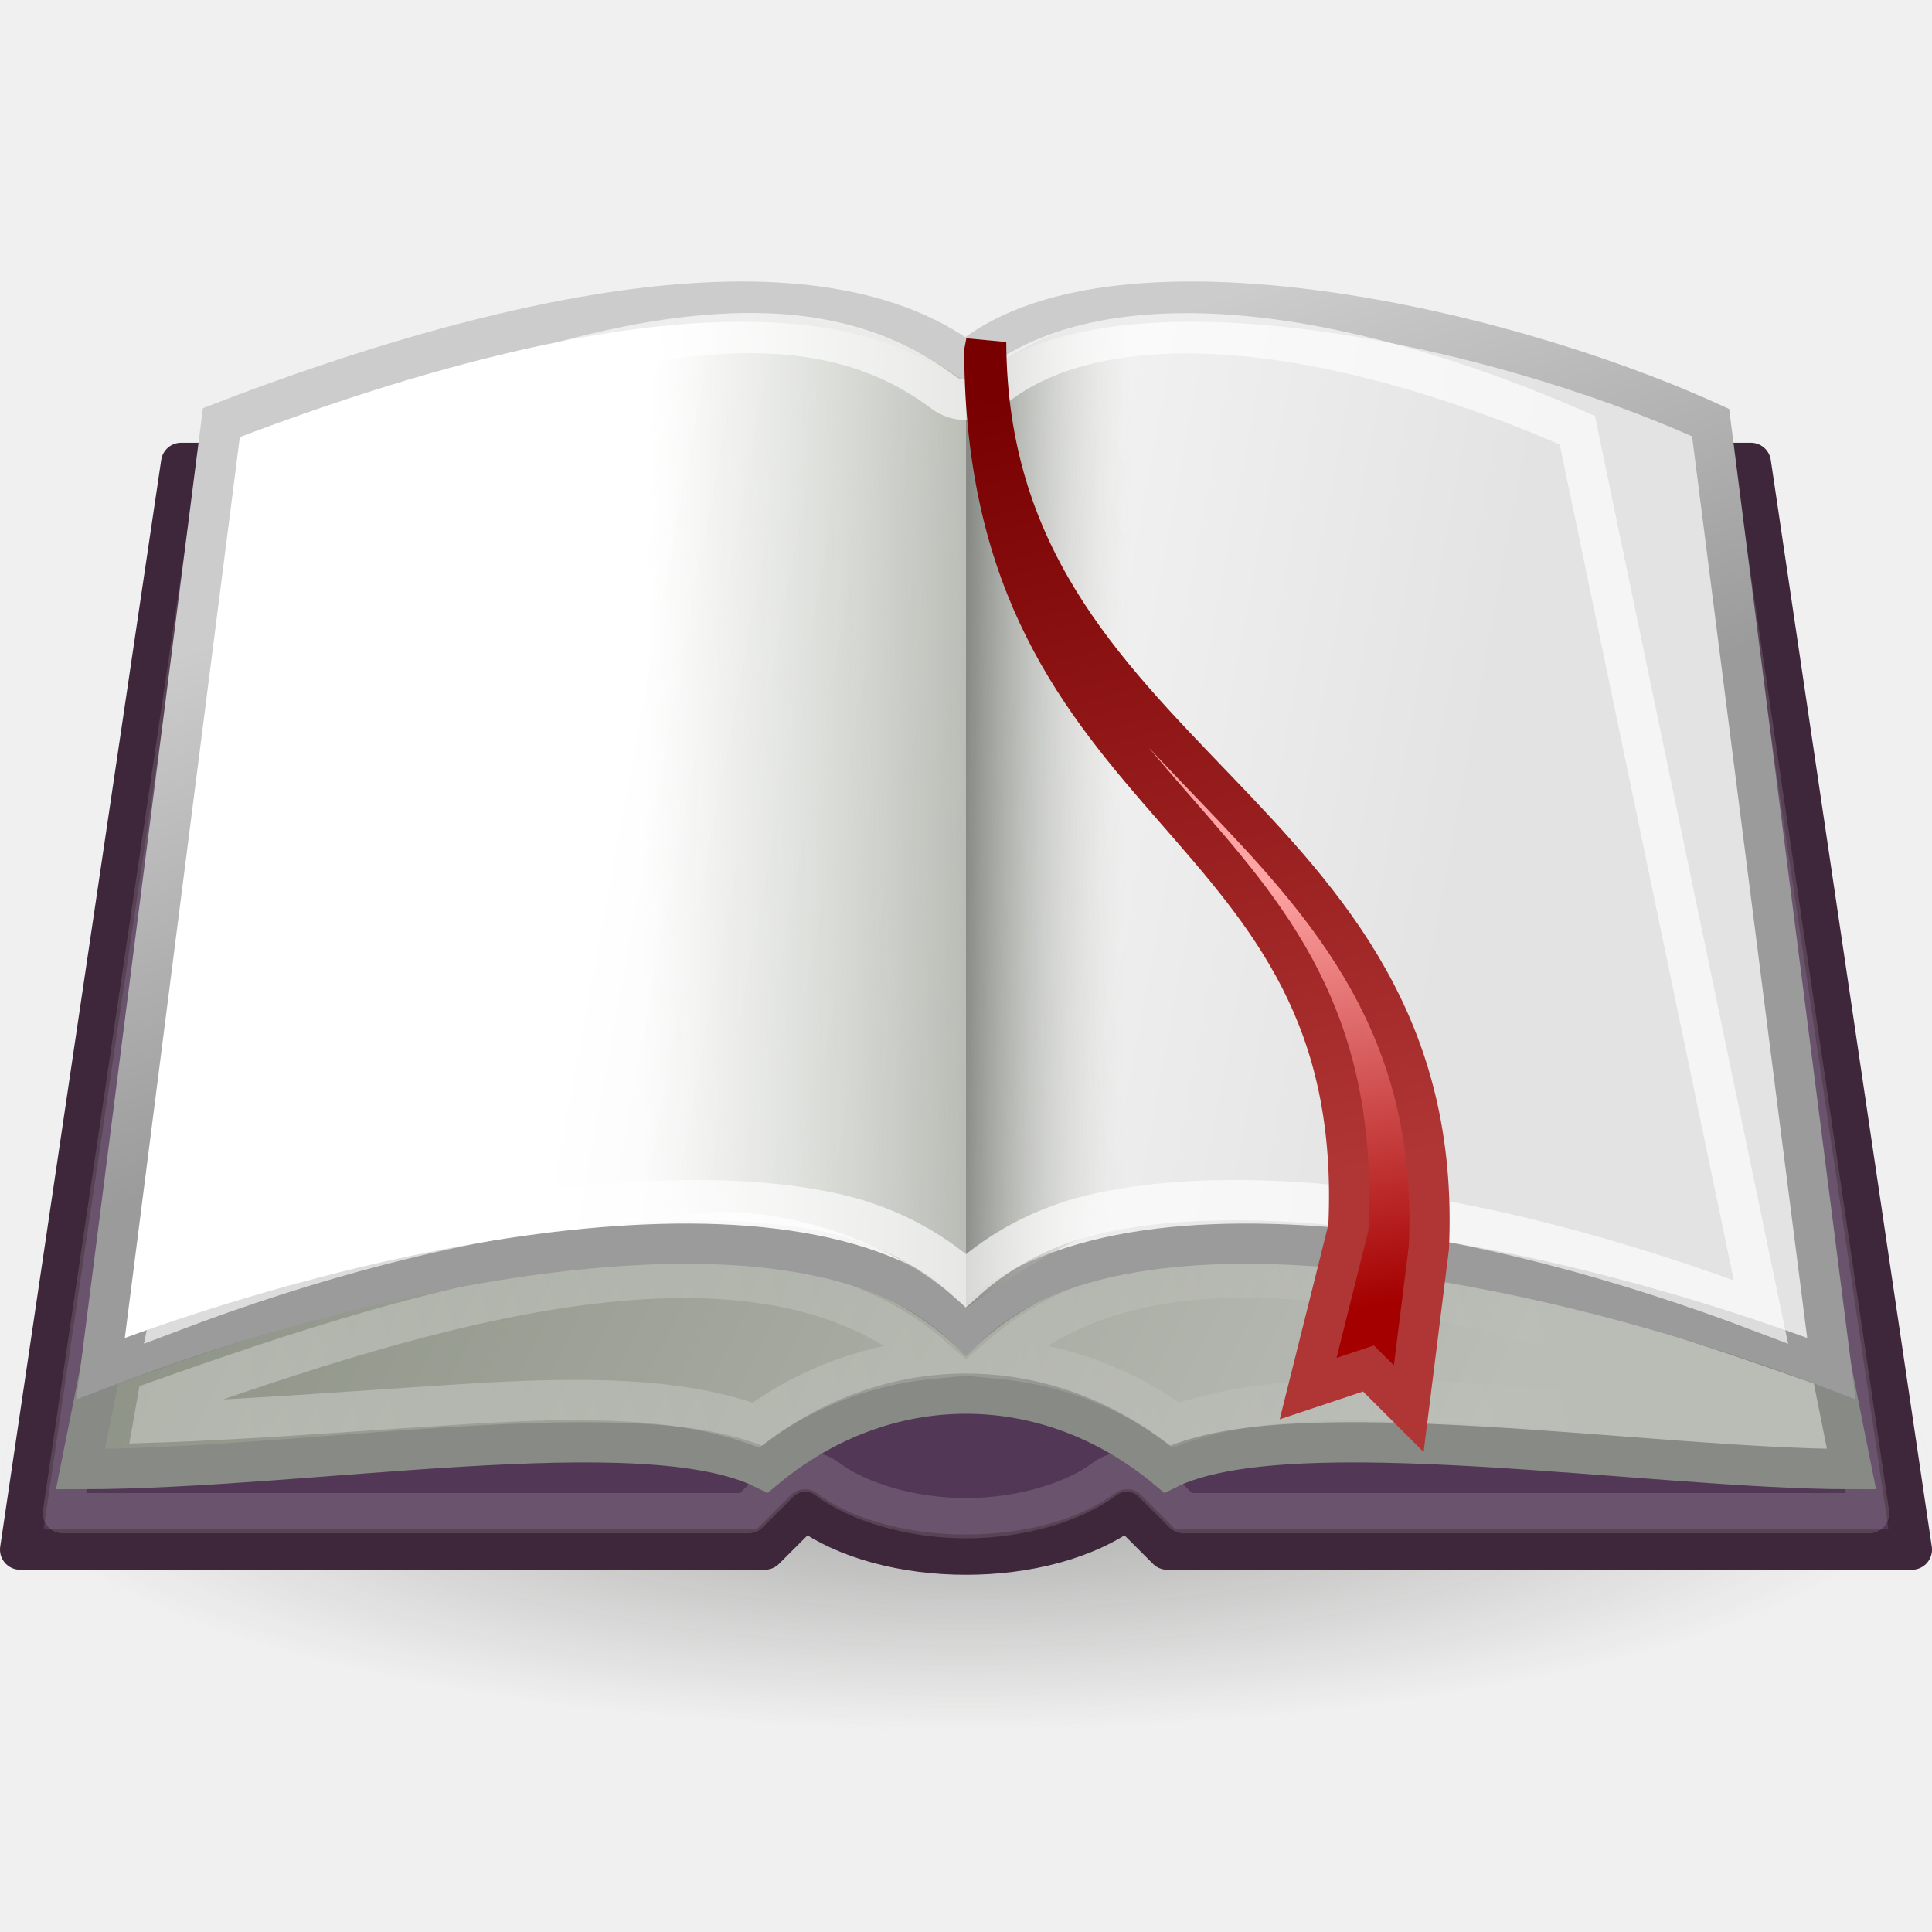
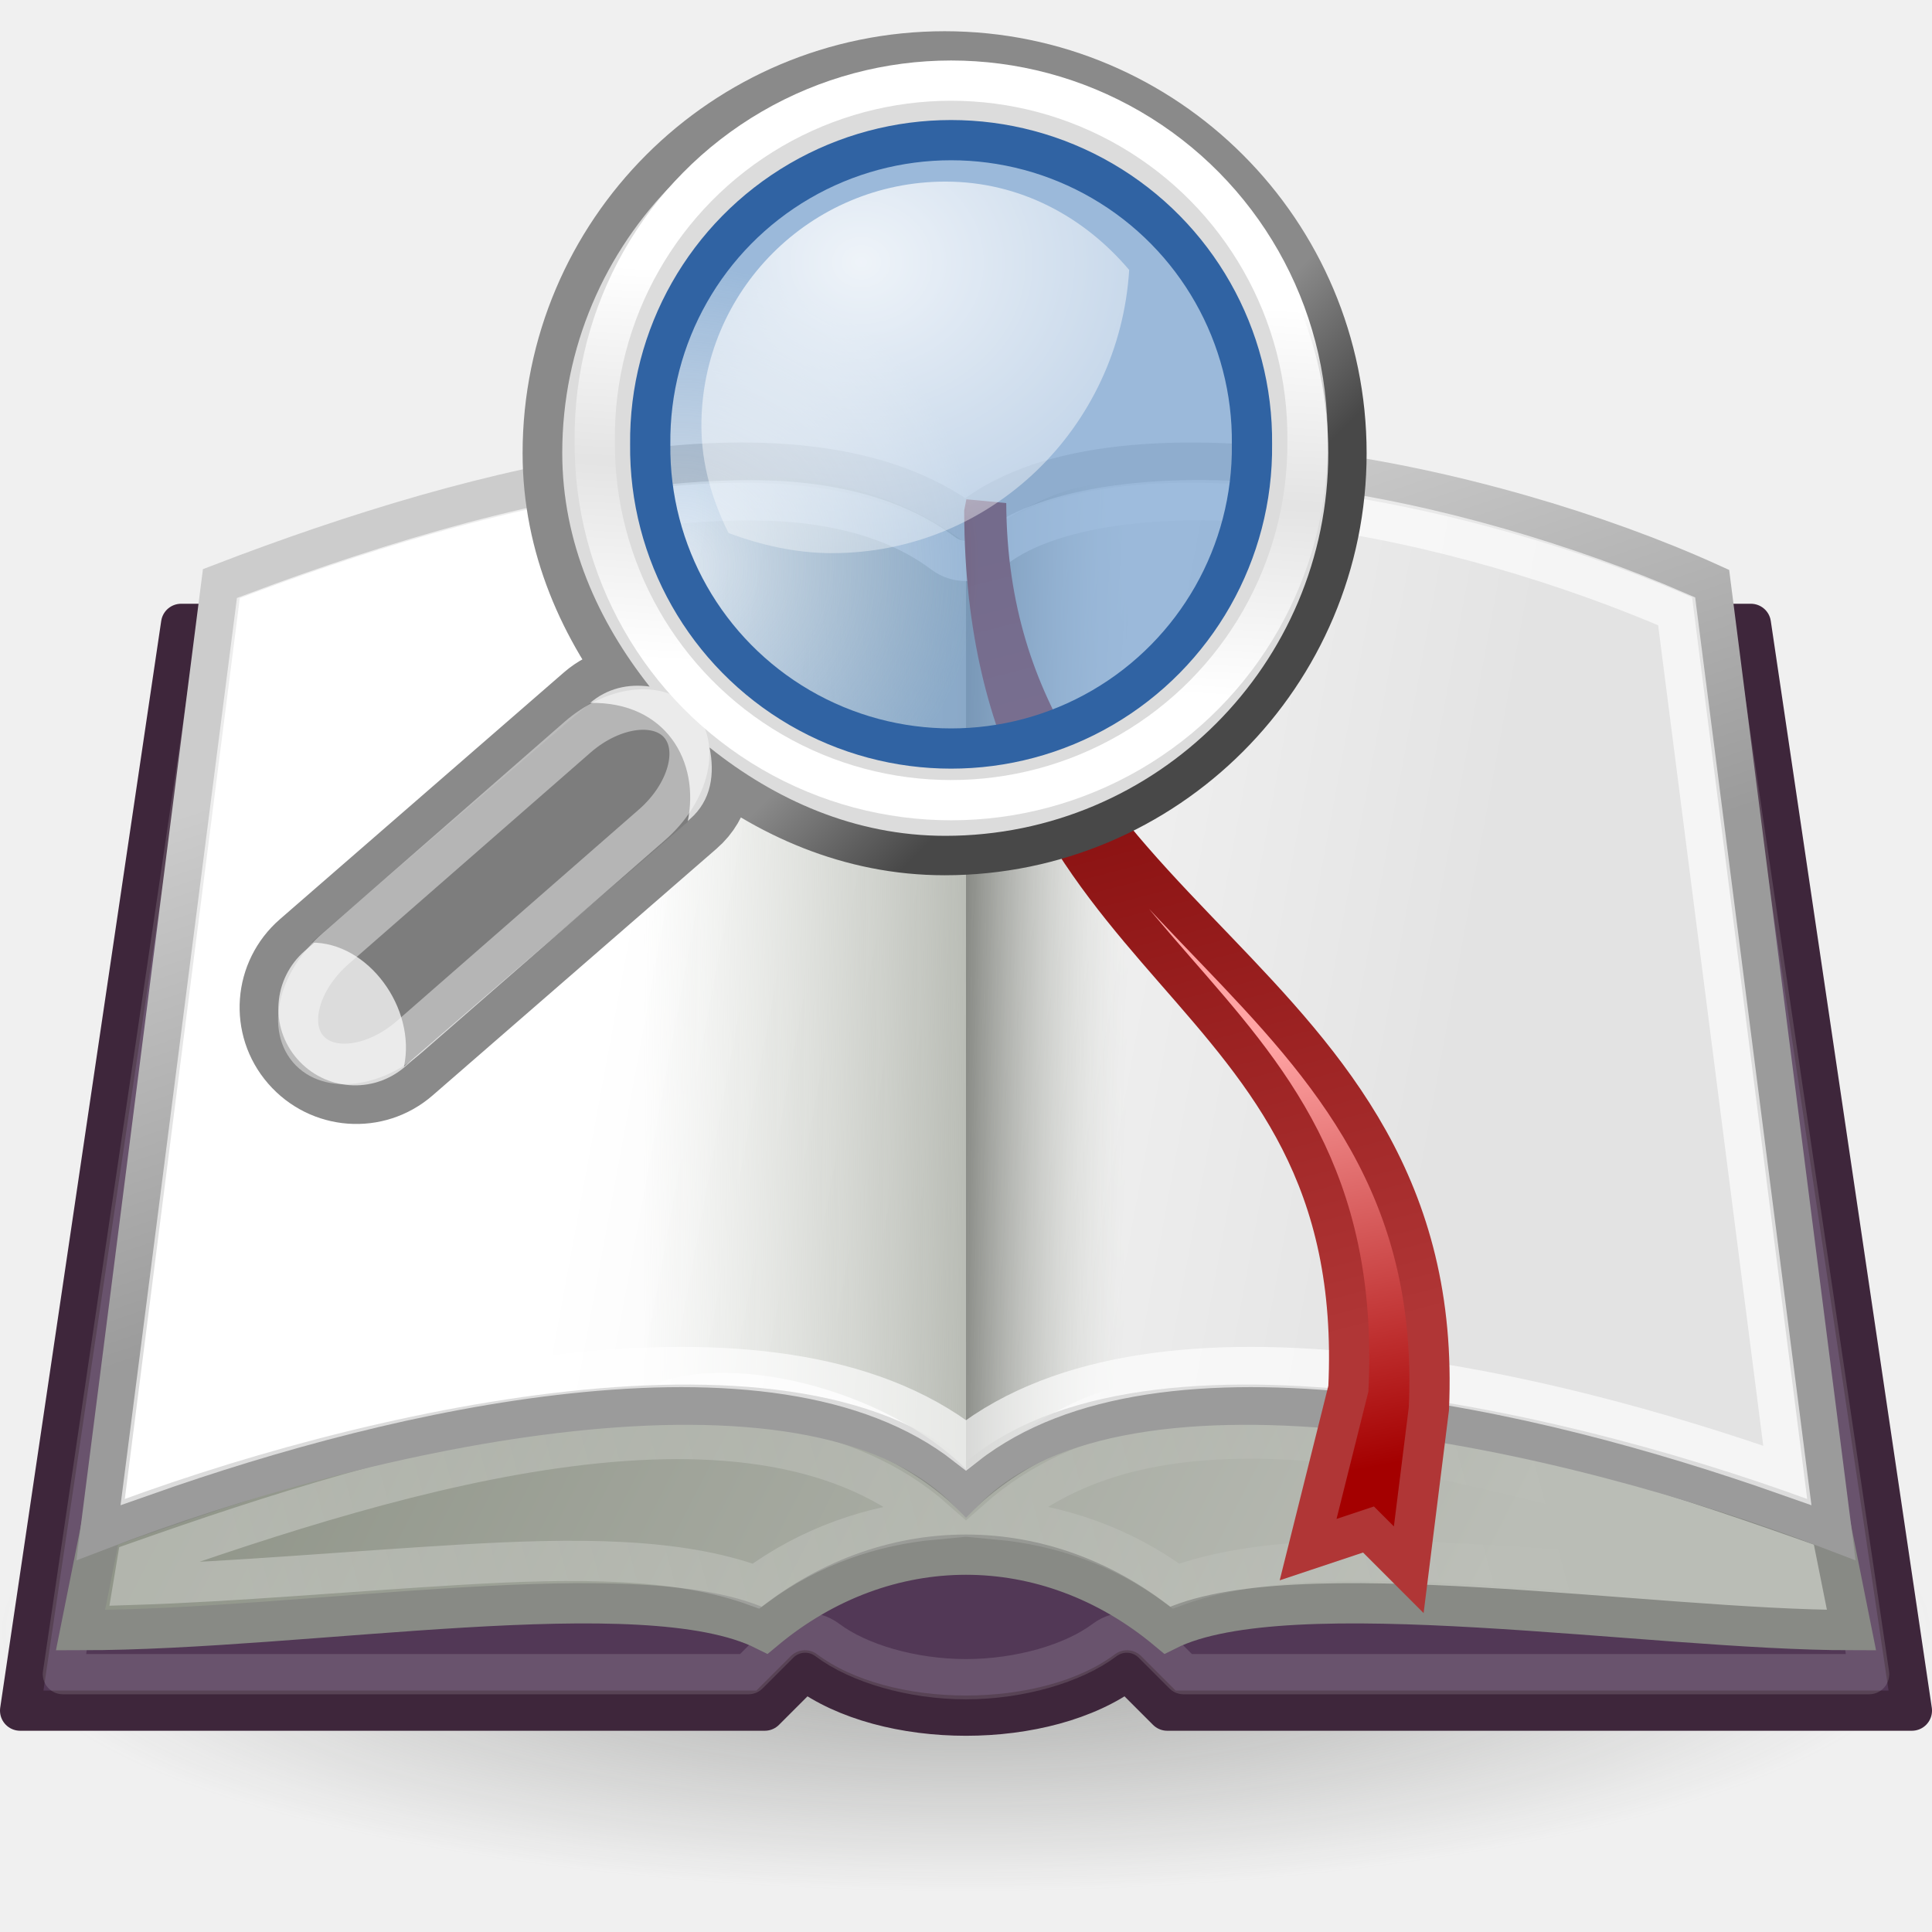
<svg xmlns="http://www.w3.org/2000/svg" xmlns:xlink="http://www.w3.org/1999/xlink" width="48" height="48" id="svg2" version="1.0">
  <defs id="defs4">
+     <radialGradient xlink:href="#linearGradient4467" id="radialGradient2738" gradientUnits="userSpaceOnUse" gradientTransform="matrix(2.592963,-7.7469e-24,-5.714443e-24,2.252104,-25.05976,-18.941)" cx="15.414" cy="13.078" fx="15.414" fy="13.078" r="6.656" />
+     <radialGradient xlink:href="#linearGradient4454" id="radialGradient2736" gradientUnits="userSpaceOnUse" gradientTransform="matrix(-1,0,0,1,43.352,5.882878e-16)" cx="18.241" cy="21.818" fx="18.241" fy="21.818" r="8.309" />
+     <linearGradient xlink:href="#linearGradient2366" id="linearGradient2734" gradientUnits="userSpaceOnUse" gradientTransform="matrix(-1,0,0,1,44.17827,-3.838079e-17)" x1="18.293" y1="13.602" x2="17.501" y2="25.743" />
+     <linearGradient xlink:href="#linearGradient4440" id="linearGradient2732" gradientUnits="userSpaceOnUse" gradientTransform="matrix(-1.334593,0,0,1.291292,55.15793,-7.460658)" x1="30.656" y1="34" x2="33.219" y2="31.062" />
+     <linearGradient xlink:href="#linearGradient2846" id="linearGradient2730" gradientUnits="userSpaceOnUse" gradientTransform="matrix(-1,0,0,1,48.18409,-6.22072e-15)" x1="27.366" y1="26.58" x2="31.336" y2="30.558" />
+     <linearGradient id="linearGradient4467">
+       <stop id="stop4469" offset="0" style="stop-color:#ffffff;stop-opacity:1;" />
+       <stop id="stop4471" offset="1" style="stop-color:#ffffff;stop-opacity:0.248;" />
+     </linearGradient>
+     <linearGradient id="linearGradient4454">
+       <stop id="stop4456" offset="0" style="stop-color:#729fcf;stop-opacity:0.208;" />
+       <stop id="stop4458" offset="1" style="stop-color:#729fcf;stop-opacity:0.676;" />
+     </linearGradient>
+     <linearGradient id="linearGradient2366">
+       <stop style="stop-color:#ffffff;stop-opacity:1;" offset="0" id="stop2368" />
+       <stop id="stop2374" offset="0.5" style="stop-color:#ffffff;stop-opacity:0.219;" />
+       <stop style="stop-color:#ffffff;stop-opacity:1;" offset="1" id="stop2370" />
+     </linearGradient>
+     <linearGradient id="linearGradient4440">
+       <stop id="stop4442" offset="0" style="stop-color:#7d7d7d;stop-opacity:1;" />
+       <stop style="stop-color:#b1b1b1;stop-opacity:1;" offset="0.5" id="stop4448" />
+       <stop id="stop4444" offset="1" style="stop-color:#686868;stop-opacity:1;" />
+     </linearGradient>
+     <linearGradient id="linearGradient2846">
+       <stop style="stop-color:#8a8a8a;stop-opacity:1;" offset="0" id="stop2848" />
+       <stop style="stop-color:#484848;stop-opacity:1;" offset="1" id="stop2850" />
+     </linearGradient>
+     <linearGradient id="linearGradient4477">
+       <stop id="stop4479" offset="0" style="stop-color:#000000;stop-opacity:1;" />
+       <stop id="stop4481" offset="1" style="stop-color:#000000;stop-opacity:0;" />
+     </linearGradient>
    <linearGradient id="linearGradient2309">
      <stop style="stop-color:#ffffff;stop-opacity:1;" offset="0" id="stop2311" />
      <stop style="stop-color:#ffffff;stop-opacity:0;" offset="1" id="stop2313" />
    </linearGradient>
    <linearGradient id="linearGradient2301">
      <stop style="stop-color:#790000;stop-opacity:1" offset="0" id="stop2303" />
      <stop style="stop-color:#b03636;stop-opacity:1" offset="1" id="stop2305" />
    </linearGradient>
    <linearGradient id="linearGradient2286">
      <stop style="stop-color:#555753" offset="0" id="stop2288" />
      <stop style="stop-color:#555753;stop-opacity:0" offset="1" id="stop2290" />
    </linearGradient>
    <linearGradient id="linearGradient2276">
      <stop style="stop-color:#babdb6;stop-opacity:1;" offset="0" id="stop2278" />
      <stop style="stop-color:#8f9488;stop-opacity:1" offset="1" id="stop2280" />
    </linearGradient>
    <linearGradient id="linearGradient2258">
      <stop style="stop-color:#ffa4a4;stop-opacity:1" offset="0" id="stop2260" />
      <stop style="stop-color:#a40000" offset="1" id="stop2262" />
    </linearGradient>
    <linearGradient id="linearGradient2235">
      <stop style="stop-color:#cccccc;stop-opacity:1" offset="0" id="stop2237" />
      <stop style="stop-color:#9b9b9b;stop-opacity:1" offset="1" id="stop2239" />
    </linearGradient>
    <linearGradient id="linearGradient2229">
      <stop style="stop-color:#888a85" offset="0" id="stop2231" />
      <stop style="stop-color:#d3d7cf;stop-opacity:0;" offset="1" id="stop2233" />
    </linearGradient>
    <linearGradient id="linearGradient2221">
      <stop id="stop2223" offset="0" style="stop-color:#babdb6" />
      <stop id="stop2225" offset="1" style="stop-color:#d3d7cf;stop-opacity:0;" />
    </linearGradient>
    <linearGradient id="linearGradient2184">
      <stop style="stop-color:#ffffff;stop-opacity:1;" offset="0" id="stop2186" />
      <stop style="stop-color:#e3e3e3;stop-opacity:1" offset="1" id="stop2188" />
    </linearGradient>
-     <linearGradient xlink:href="#linearGradient2229" id="linearGradient2211" x1="24" y1="19.506" x2="19.982" y2="19.55" gradientUnits="userSpaceOnUse" gradientTransform="matrix(-1,0,0,1,48,0)" />
-     <linearGradient xlink:href="#linearGradient2221" id="linearGradient2219" x1="24" y1="19.997" x2="32" y2="19.906" gradientUnits="userSpaceOnUse" gradientTransform="matrix(-1,0,0,1,48,0)" />
-     <linearGradient xlink:href="#linearGradient2184" id="linearGradient2245" gradientUnits="userSpaceOnUse" x1="15.714" y1="16.829" x2="36.482" y2="20.668" />
-     <linearGradient xlink:href="#linearGradient2235" id="linearGradient2247" gradientUnits="userSpaceOnUse" x1="19.941" y1="10.919" x2="24" y2="22.751" />
-     <linearGradient xlink:href="#linearGradient2258" id="linearGradient2264" x1="32.795" y1="21.696" x2="34.795" y2="32.321" gradientUnits="userSpaceOnUse" />
-     <linearGradient xlink:href="#linearGradient2276" id="linearGradient2282" x1="37.536" y1="34.196" x2="9.929" y2="20.089" gradientUnits="userSpaceOnUse" />
-     <radialGradient xlink:href="#linearGradient2286" id="radialGradient2292" cx="24" cy="36.75" fx="24" fy="36.75" r="22.5" gradientTransform="matrix(1,0,0,0.3,-3.16587e-17,25.725)" gradientUnits="userSpaceOnUse" />
-     <linearGradient xlink:href="#linearGradient2301" id="linearGradient2307" x1="23.955" y1="10.009" x2="29.214" y2="30.277" gradientUnits="userSpaceOnUse" />
-     <linearGradient xlink:href="#linearGradient2309" id="linearGradient2315" x1="6.723" y1="37.683" x2="37.805" y2="29.097" gradientUnits="userSpaceOnUse" />
+     <radialGradient xlink:href="#linearGradient4477" id="radialGradient7516" gradientUnits="userSpaceOnUse" gradientTransform="matrix(1,0,0,0.237968,-1.864568e-14,28.93278)" cx="24.13" cy="37.968" fx="24.13" fy="37.968" r="16.529" />
+     <linearGradient xlink:href="#linearGradient2846" id="linearGradient7518" gradientUnits="userSpaceOnUse" x1="27.366" y1="26.58" x2="31.336" y2="30.558" />
+     <linearGradient xlink:href="#linearGradient4440" id="linearGradient7520" gradientUnits="userSpaceOnUse" gradientTransform="matrix(1.334593,0,0,1.291292,-6.973842,-7.460658)" x1="30.656" y1="34" x2="33.219" y2="31.062" />
+     <linearGradient xlink:href="#linearGradient2366" id="linearGradient7522" gradientUnits="userSpaceOnUse" x1="18.293" y1="13.602" x2="17.501" y2="25.743" />
+     <radialGradient xlink:href="#linearGradient4454" id="radialGradient7524" gradientUnits="userSpaceOnUse" cx="18.241" cy="21.818" fx="18.241" fy="21.818" r="8.309" />
+     <radialGradient xlink:href="#linearGradient4467" id="radialGradient7526" gradientUnits="userSpaceOnUse" gradientTransform="matrix(2.592963,-7.7469e-24,-5.714443e-24,2.252104,-25.05975,-18.941)" cx="15.414" cy="13.078" fx="15.414" fy="13.078" r="6.656" />
+     <radialGradient xlink:href="#linearGradient2286" id="radialGradient7540" gradientUnits="userSpaceOnUse" gradientTransform="matrix(1,0,0,0.3,-3.16587e-17,25.725)" cx="24" cy="36.75" fx="24" fy="36.75" r="22.5" />
+     <linearGradient xlink:href="#linearGradient2276" id="linearGradient7542" gradientUnits="userSpaceOnUse" x1="37.536" y1="34.196" x2="9.929" y2="20.089" />
+     <linearGradient xlink:href="#linearGradient2309" id="linearGradient7544" gradientUnits="userSpaceOnUse" x1="6.723" y1="37.683" x2="37.805" y2="29.097" />
+     <linearGradient xlink:href="#linearGradient2184" id="linearGradient7546" gradientUnits="userSpaceOnUse" x1="15.714" y1="16.829" x2="36.482" y2="20.668" />
+     <linearGradient xlink:href="#linearGradient2235" id="linearGradient7548" gradientUnits="userSpaceOnUse" x1="19.941" y1="10.919" x2="24" y2="22.751" />
+     <linearGradient xlink:href="#linearGradient2221" id="linearGradient7550" gradientUnits="userSpaceOnUse" gradientTransform="matrix(-1,0,0,1,48,0)" x1="24" y1="19.997" x2="32" y2="19.906" />
+     <linearGradient xlink:href="#linearGradient2229" id="linearGradient7552" gradientUnits="userSpaceOnUse" gradientTransform="matrix(-1,0,0,1,48,0)" x1="24" y1="19.506" x2="19.982" y2="19.55" />
+     <linearGradient xlink:href="#linearGradient2258" id="linearGradient7554" gradientUnits="userSpaceOnUse" x1="32.795" y1="21.696" x2="34.795" y2="32.321" />
+     <linearGradient xlink:href="#linearGradient2301" id="linearGradient7556" gradientUnits="userSpaceOnUse" x1="23.955" y1="10.009" x2="29.214" y2="30.277" />
  </defs>
  <g id="layer1">
-     <path style="opacity:0.502;color:#000000;fill:url(#radialGradient2292);fill-opacity:1;fill-rule:nonzero;stroke:none;stroke-width:1;stroke-linecap:round;stroke-linejoin:miter;marker:none;marker-start:none;marker-mid:none;marker-end:none;stroke-miterlimit:4;stroke-dasharray:none;stroke-dashoffset:17.85;stroke-opacity:1;visibility:visible;display:block;overflow:visible" id="path2284" d="M 46.5 36.75 A 22.5 6.75 0 1 1  1.5,36.75 A 22.5 6.75 0 1 1  46.5 36.75 z" transform="matrix(1.066667,0,0,0.962963,-1.600001,1.111111)" />
-     <path style="color:#000000;fill:#523856;fill-opacity:1;fill-rule:nonzero;stroke:#3e263b;stroke-width:1;stroke-linecap:round;stroke-linejoin:round;marker:none;marker-start:none;marker-mid:none;marker-end:none;stroke-miterlimit:4;stroke-dasharray:none;stroke-dashoffset:17.85;stroke-opacity:1;visibility:visible;display:block;overflow:visible" d="M 4.5,11.5 L 43.5,11.5 L 47.5,38.5 L 29,38.5 L 28,37.5 C 26,39 22,39 20,37.5 L 19,38.5 L 0.5,38.5 L 4.5,11.5 z " id="rect1304" />
-     <path xlink:href="#rect1304" style="opacity:0.133;color:#000000;fill:none;fill-opacity:1;fill-rule:nonzero;stroke:#ffffff;stroke-width:1;stroke-linecap:round;stroke-linejoin:round;marker:none;marker-start:none;marker-mid:none;marker-end:none;stroke-miterlimit:4;stroke-dasharray:none;stroke-dashoffset:17.85;stroke-opacity:1;visibility:visible;display:block;overflow:visible" id="path2274" d="M 5.281,12.406 L 1.562,37.594 L 18.594,37.594 L 19.344,36.844 C 19.667,36.507 20.191,36.467 20.562,36.75 C 21.327,37.324 22.653,37.719 24,37.719 C 25.347,37.719 26.673,37.324 27.438,36.75 C 27.809,36.467 28.333,36.507 28.656,36.844 L 29.406,37.594 L 46.438,37.594 L 42.719,12.406 L 5.281,12.406 z " />
-     <path style="fill:url(#linearGradient2282);fill-opacity:1.0;fill-rule:evenodd;stroke:#888a85;stroke-width:1;stroke-linecap:butt;stroke-linejoin:miter;stroke-miterlimit:4;stroke-dasharray:none;stroke-opacity:1" d="M 2,36.5 C 7.667,36.5 16,35 19,36.5 C 22,34 26,34 29,36.5 C 32,35 41,36.5 46,36.5 L 45.5,34 C 38.5,31.5 29,28.5 24,33 C 19,28.5 9.5,31.5 2.5,34 L 2,36.5 z " id="path2180" />
-     <path xlink:href="#path2180" style="opacity:0.302;fill:none;fill-opacity:1;fill-rule:evenodd;stroke:url(#linearGradient2315);stroke-width:1;stroke-linecap:butt;stroke-linejoin:miter;stroke-miterlimit:4;stroke-dasharray:none;stroke-opacity:1" id="path2266" d="M 14.375,31.938 C 10.963,32.392 7.261,33.622 3.906,34.812 L 3.812,35.344 C 6.298,35.263 9.048,35.038 11.688,34.875 C 14.462,34.704 16.881,34.712 18.781,35.406 C 20.133,34.41 21.662,33.894 23.219,33.75 C 21.043,31.831 17.942,31.462 14.375,31.938 z M 28.625,31.938 C 27.146,32.213 25.86,32.798 24.781,33.75 C 26.338,33.894 27.867,34.41 29.219,35.406 C 31.164,34.697 33.705,34.704 36.562,34.875 C 39.261,35.037 41.92,35.261 44.188,35.344 L 44.094,34.812 C 40.739,33.622 37.037,32.392 33.625,31.938 C 31.827,31.698 30.129,31.657 28.625,31.938 z " />
-     <path style="fill:url(#linearGradient2245);fill-opacity:1;fill-rule:evenodd;stroke:url(#linearGradient2247);stroke-width:1;stroke-linecap:butt;stroke-linejoin:miter;stroke-miterlimit:4;stroke-dasharray:none;stroke-opacity:1" d="M 2.5,34 C 9,31.5 20,29 24,33 C 28,29 39,31.5 45.5,34 L 42.5,10.5 C 37,8 27.5,6 24,9 C 20,6 12,8 5.5,10.5 L 2.5,34 z " id="path2182" />
-     <path style="color:#000000;fill:url(#linearGradient2219);fill-opacity:1.0;fill-rule:nonzero;stroke:none;stroke-width:1;stroke-linecap:round;stroke-linejoin:miter;marker:none;marker-start:none;marker-mid:none;marker-end:none;stroke-miterlimit:4;stroke-dashoffset:17.85;stroke-opacity:1;visibility:visible;display:block;overflow:visible" d="M 24,9.5 C 22,8 19.5,7.5 16,8 L 16,30.5 C 18,29.5 22,30.5 24,32.5 L 24,9.5 z " id="rect2192" />
-     <path style="color:#000000;fill:url(#linearGradient2211);fill-opacity:1;fill-rule:nonzero;stroke:none;stroke-width:1;stroke-linecap:round;stroke-linejoin:miter;marker:none;marker-start:none;marker-mid:none;marker-end:none;stroke-miterlimit:4;stroke-dashoffset:17.85;stroke-opacity:1;visibility:visible;display:block;overflow:visible" d="M 24,9.5 C 25.221,8.804 26.328,7.907 28,8 L 29,30.5 C 27.5,30 25.5,31.5 24,32.5 L 24,9.5 z " id="path2195" />
-     <path xlink:href="#path2182" style="opacity:0.651;fill:none;fill-opacity:1;fill-rule:evenodd;stroke:#ffffff;stroke-width:1;stroke-linecap:butt;stroke-linejoin:miter;stroke-miterlimit:4;stroke-dasharray:none;stroke-opacity:1" id="path2243" d="M 17.031,8.375 C 14.612,8.656 11.828,9.562 8.781,10.719 L 4.25,32.594 C 7.557,31.339 11.345,30.271 14.906,29.938 C 16.969,29.744 18.928,29.769 20.625,30.125 C 21.963,30.406 23.092,31.004 24,31.812 C 24.908,31.004 26.037,30.406 27.375,30.125 C 29.072,29.769 31.031,29.744 33.094,29.938 C 36.655,30.271 40.443,31.339 43.75,32.594 L 39.188,10.688 C 36.612,9.558 33.751,8.657 31.156,8.375 C 28.421,8.078 26.053,8.468 24.594,9.719 C 24.263,9.997 23.783,10.01 23.438,9.75 C 21.66,8.417 19.572,8.08 17.031,8.375 z " />
-     <path style="fill:url(#linearGradient2264);fill-opacity:1.0;fill-rule:evenodd;stroke:url(#linearGradient2307);stroke-width:1;stroke-linecap:square;stroke-linejoin:miter;stroke-opacity:1;stroke-miterlimit:4;stroke-dasharray:none" d="M 24.455,8.732 C 24.5,20.5 34,20 33.5,30.5 L 32.5,34.5 L 34,34 L 35,35 L 35.5,31 C 36,20 24.545,19.089 24.5,8.5 L 24.455,8.732 z " id="path2227" />
+     <g id="g7528" transform="translate(0,4)">
+       <path transform="matrix(1.066667,0,0,0.962963,-1.600001,1.111111)" d="M 46.5 36.75 A 22.5 6.75 0 1 1  1.5,36.75 A 22.5 6.75 0 1 1  46.5 36.75 z" id="path2284" style="opacity:0.502;color:#000000;fill:url(#radialGradient7540);fill-opacity:1;fill-rule:nonzero;stroke:none;stroke-width:1;stroke-linecap:round;stroke-linejoin:miter;marker:none;marker-start:none;marker-mid:none;marker-end:none;stroke-miterlimit:4;stroke-dasharray:none;stroke-dashoffset:17.85;stroke-opacity:1;visibility:visible;display:block;overflow:visible" />
+       <path id="rect1304" d="M 4.5,11.5 L 43.5,11.5 L 47.5,38.5 L 29,38.5 L 28,37.5 C 26,39 22,39 20,37.5 L 19,38.5 L 0.5,38.5 L 4.5,11.5 z " style="color:#000000;fill:#523856;fill-opacity:1;fill-rule:nonzero;stroke:#3e263b;stroke-width:1;stroke-linecap:round;stroke-linejoin:round;marker:none;marker-start:none;marker-mid:none;marker-end:none;stroke-miterlimit:4;stroke-dasharray:none;stroke-dashoffset:17.85;stroke-opacity:1;visibility:visible;display:block;overflow:visible" />
+       <path d="M 5.281,12.406 L 1.562,37.594 L 18.594,37.594 L 19.344,36.844 C 19.667,36.507 20.191,36.467 20.562,36.75 C 21.327,37.324 22.653,37.719 24,37.719 C 25.347,37.719 26.673,37.324 27.438,36.75 C 27.809,36.467 28.333,36.507 28.656,36.844 L 29.406,37.594 L 46.438,37.594 L 42.719,12.406 L 5.281,12.406 z " id="path2274" style="opacity:0.133;color:#000000;fill:none;fill-opacity:1;fill-rule:nonzero;stroke:#ffffff;stroke-width:1;stroke-linecap:round;stroke-linejoin:round;marker:none;marker-start:none;marker-mid:none;marker-end:none;stroke-miterlimit:4;stroke-dasharray:none;stroke-dashoffset:17.85;stroke-opacity:1;visibility:visible;display:block;overflow:visible" xlink:href="#rect1304" />
+       <path id="path2180" d="M 2,36.5 C 7.667,36.5 16,35 19,36.5 C 22,34 26,34 29,36.5 C 32,35 41,36.5 46,36.5 L 45.5,34 C 38.5,31.5 29,28.5 24,33 C 19,28.5 9.5,31.5 2.5,34 L 2,36.5 z " style="fill:url(#linearGradient7542);fill-opacity:1;fill-rule:evenodd;stroke:#888a85;stroke-width:1;stroke-linecap:butt;stroke-linejoin:miter;stroke-miterlimit:4;stroke-dasharray:none;stroke-opacity:1" />
+       <path d="M 14.125,31.938 C 10.588,32.394 6.767,33.624 3.406,34.812 L 3.312,35.375 C 5.835,35.295 8.679,35.038 11.438,34.875 C 14.332,34.704 16.847,34.699 18.781,35.406 C 20.133,34.41 21.662,33.894 23.219,33.75 C 21.053,31.841 17.82,31.461 14.125,31.938 z M 28.688,31.938 C 27.16,32.215 25.855,32.803 24.781,33.75 C 26.338,33.894 27.867,34.41 29.219,35.406 C 31.198,34.685 33.835,34.703 36.812,34.875 C 39.63,35.038 42.386,35.263 44.688,35.344 L 44.594,34.812 C 41.233,33.624 37.412,32.394 33.875,31.938 C 32.012,31.697 30.24,31.656 28.688,31.938 z " id="path2266" style="opacity:0.302;fill:none;fill-opacity:1;fill-rule:evenodd;stroke:url(#linearGradient7544);stroke-width:1;stroke-linecap:butt;stroke-linejoin:miter;stroke-miterlimit:4;stroke-dasharray:none;stroke-opacity:1" xlink:href="#path2180" />
+       <path id="path2182" d="M 2.5,34 C 9,31.5 20,29 24,33 C 28,29 39,31.5 45.5,34 L 42.5,10.5 C 37,8 27.5,6 24,9 C 20,6 12,8 5.5,10.5 L 2.5,34 z " style="fill:url(#linearGradient7546);fill-opacity:1;fill-rule:evenodd;stroke:url(#linearGradient7548);stroke-width:1;stroke-linecap:butt;stroke-linejoin:miter;stroke-miterlimit:4;stroke-dasharray:none;stroke-opacity:1" />
+       <path id="rect2192" d="M 24,9.5 C 22,8 19.5,7.5 16,8 L 16,30.5 C 18,29.5 22,30.5 24,32.5 L 24,9.5 z " style="color:#000000;fill:url(#linearGradient7550);fill-opacity:1;fill-rule:nonzero;stroke:none;stroke-width:1;stroke-linecap:round;stroke-linejoin:miter;marker:none;marker-start:none;marker-mid:none;marker-end:none;stroke-miterlimit:4;stroke-dashoffset:17.85;stroke-opacity:1;visibility:visible;display:block;overflow:visible" />
+       <path id="path2195" d="M 24,9.5 C 25.221,8.804 26.328,7.907 28,8 L 29,30.5 C 27.5,30 25.5,31.5 24,32.5 L 24,9.5 z " style="color:#000000;fill:url(#linearGradient7552);fill-opacity:1;fill-rule:nonzero;stroke:none;stroke-width:1;stroke-linecap:round;stroke-linejoin:miter;marker:none;marker-start:none;marker-mid:none;marker-end:none;stroke-miterlimit:4;stroke-dashoffset:17.85;stroke-opacity:1;visibility:visible;display:block;overflow:visible" />
+       <path d="M 17,8.5 C 13.687,8.771 9.831,9.91 6.344,11.219 L 3.594,32.656 C 6.716,31.556 10.447,30.518 14.094,30.125 C 17.943,29.71 21.586,30.02 24,31.906 C 26.414,30.02 30.057,29.71 33.906,30.125 C 37.553,30.518 41.284,31.556 44.406,32.656 L 41.656,11.188 C 39.042,10.054 35.59,8.996 32.375,8.594 C 28.988,8.17 25.951,8.555 24.594,9.719 C 24.263,9.997 23.783,10.01 23.438,9.75 C 22.597,9.119 21.523,8.711 20.219,8.531 C 19.242,8.396 18.156,8.405 17,8.5 z " id="path2243" style="opacity:0.651;fill:none;fill-opacity:1;fill-rule:evenodd;stroke:#ffffff;stroke-width:1;stroke-linecap:butt;stroke-linejoin:miter;stroke-miterlimit:4;stroke-dasharray:none;stroke-opacity:1" xlink:href="#path2182" />
+       <path id="path2227" d="M 24.455,8.732 C 24.5,20.5 34,20 33.5,30.5 L 32.5,34.5 L 34,34 L 35,35 L 35.5,31 C 36,20 24.545,19.089 24.5,8.5 L 24.455,8.732 z " style="fill:url(#linearGradient7554);fill-opacity:1;fill-rule:evenodd;stroke:url(#linearGradient7556);stroke-width:1;stroke-linecap:square;stroke-linejoin:miter;stroke-miterlimit:4;stroke-dasharray:none;stroke-opacity:1" />
+     </g>
+     <g style="display:inline" id="g2711" transform="translate(3.953149,-5.07532)">
+       <path transform="matrix(-0.643277,0,0,0.643277,31.49802,4.828704)" id="path2844" d="M 18.628,3.144 C 10.488,3.144 3.883,9.749 3.883,17.888 C 3.883,26.027 10.488,32.633 18.628,32.633 C 22.107,32.633 25.179,31.249 27.701,29.231 C 27.496,30.237 27.623,31.266 28.457,31.99 L 39.422,41.518 C 40.655,42.589 42.509,42.449 43.58,41.215 C 44.652,39.982 44.511,38.128 43.278,37.057 L 32.314,27.529 C 31.642,26.946 30.821,26.773 30.008,26.886 C 31.994,24.374 33.372,21.338 33.372,17.888 C 33.372,9.749 26.767,3.144 18.628,3.144 z M 18.552,4.37 C 26.191,4.37 31.844,9.159 31.844,17.662 C 31.844,26.337 26.027,30.953 18.552,30.953 C 11.249,30.953 5.26,25.475 5.26,17.662 C 5.26,9.677 11.085,4.37 18.552,4.37 z " style="color:#000000;fill:#dcdcdc;fill-opacity:1;fill-rule:evenodd;stroke:url(#linearGradient2730);stroke-width:3.109;stroke-linecap:round;stroke-linejoin:miter;marker:none;marker-start:none;marker-mid:none;marker-end:none;stroke-miterlimit:10;stroke-dasharray:none;stroke-dashoffset:0;stroke-opacity:1;visibility:visible;display:inline;overflow:visible" />
+       <path transform="matrix(-0.643277,0,0,0.643277,31.49802,4.828704)" style="color:#000000;fill:#dcdcdc;fill-opacity:1;fill-rule:evenodd;stroke:none;stroke-width:1;stroke-linecap:round;stroke-linejoin:miter;marker:none;marker-start:none;marker-mid:none;marker-end:none;stroke-miterlimit:10;stroke-dasharray:none;stroke-dashoffset:0;stroke-opacity:1;visibility:visible;display:inline;overflow:visible" d="M 18.603,3.08 C 10.437,3.08 3.81,9.707 3.81,17.873 C 3.81,26.038 10.437,32.665 18.603,32.665 C 22.094,32.665 25.175,31.276 27.706,29.252 C 27.5,30.262 27.628,31.294 28.465,32.02 L 39.464,41.579 C 40.701,42.653 42.562,42.513 43.636,41.275 C 44.711,40.038 44.57,38.178 43.333,37.103 L 32.333,27.545 C 31.66,26.96 30.836,26.786 30.02,26.9 C 32.013,24.379 33.395,21.333 33.395,17.873 C 33.395,9.707 26.768,3.08 18.603,3.08 z M 18.527,6.266 C 24.808,6.266 29.906,11.364 29.906,17.645 C 29.906,23.926 24.808,29.024 18.527,29.024 C 12.246,29.024 7.148,23.926 7.148,17.645 C 7.148,11.364 12.246,6.266 18.527,6.266 z " id="path4430" />
+       <path transform="matrix(-0.643277,0,0,0.643277,31.49802,4.828704)" style="color:#000000;fill:url(#linearGradient2732);fill-opacity:1;fill-rule:evenodd;stroke:none;stroke-width:1;stroke-linecap:round;stroke-linejoin:miter;marker:none;marker-start:none;marker-mid:none;marker-end:none;stroke-miterlimit:10;stroke-dasharray:none;stroke-dashoffset:0;stroke-opacity:1;visibility:visible;display:inline;overflow:visible" d="M 39.507,41.578 C 39.028,39.305 40.904,36.766 43.091,36.789 C 43.091,36.789 32.331,27.531 32.331,27.531 C 29.386,27.474 28.061,29.804 28.554,32.131 L 39.507,41.578 z " id="path4438" />
+       <path style="color:#000000;fill:none;fill-opacity:1;fill-rule:evenodd;stroke:url(#linearGradient2734);stroke-width:1.248;stroke-linecap:round;stroke-linejoin:miter;marker:none;marker-start:none;marker-mid:none;marker-end:none;stroke-miterlimit:10;stroke-dasharray:none;stroke-dashoffset:0;stroke-opacity:1;visibility:visible;display:inline;overflow:visible" id="path4450" d="M 28.549 18.92 A 11.049 11.049 0 1 1  6.452,18.92 A 11.049 11.049 0 1 1  28.549 18.92 z" transform="matrix(-0.801358,0,0,0.801358,33.70147,0.855159)" />
+       <rect style="opacity:0.433;color:#000000;fill:none;fill-opacity:1;fill-rule:evenodd;stroke:#ffffff;stroke-width:1.555;stroke-linecap:round;stroke-linejoin:miter;marker:none;marker-start:none;marker-mid:none;marker-end:none;stroke-miterlimit:10;stroke-dasharray:none;stroke-dashoffset:0;stroke-opacity:1;visibility:visible;display:inline;overflow:visible" id="rect4495" width="19.048" height="4.44" x="40.373" y="0.141" rx="3.322" ry="2.935" transform="matrix(-0.484379,0.4233,0.417423,0.489452,31.49802,4.828704)" />
+       <path style="color:#000000;fill:url(#radialGradient2736);fill-opacity:1;fill-rule:evenodd;stroke:#3063a3;stroke-width:1.111;stroke-linecap:round;stroke-linejoin:miter;marker:none;marker-start:none;marker-mid:none;marker-end:none;stroke-miterlimit:10;stroke-dashoffset:0;stroke-opacity:1;visibility:visible" id="path4452" d="M 25.898 18.478 A 8.309 8.309 0 1 1  9.281,18.478 A 8.309 8.309 0 1 1  25.898 18.478 z" transform="matrix(-0.899697,0,0,0.899697,35.502,-0.509826)" />
+       <path transform="matrix(0.643277,0,0,0.643277,7.855933,4.828704)" style="opacity:0.834;color:#000000;fill:url(#radialGradient2738);fill-opacity:1;fill-rule:evenodd;stroke:none;stroke-width:1;stroke-linecap:round;stroke-linejoin:miter;marker:none;marker-start:none;marker-mid:none;marker-end:none;stroke-miterlimit:10;stroke-dasharray:none;stroke-dashoffset:0;stroke-opacity:1;visibility:visible;display:inline;overflow:visible" d="M 18.157,7.397 C 12.949,7.397 8.732,11.614 8.732,16.821 C 8.732,18.325 9.153,19.709 9.78,20.971 C 11.032,21.433 12.362,21.747 13.774,21.747 C 19.945,21.747 24.874,16.885 25.254,10.81 C 23.523,8.764 21.044,7.397 18.157,7.397 z " id="path4462" />
+     </g>
  </g>
</svg>
